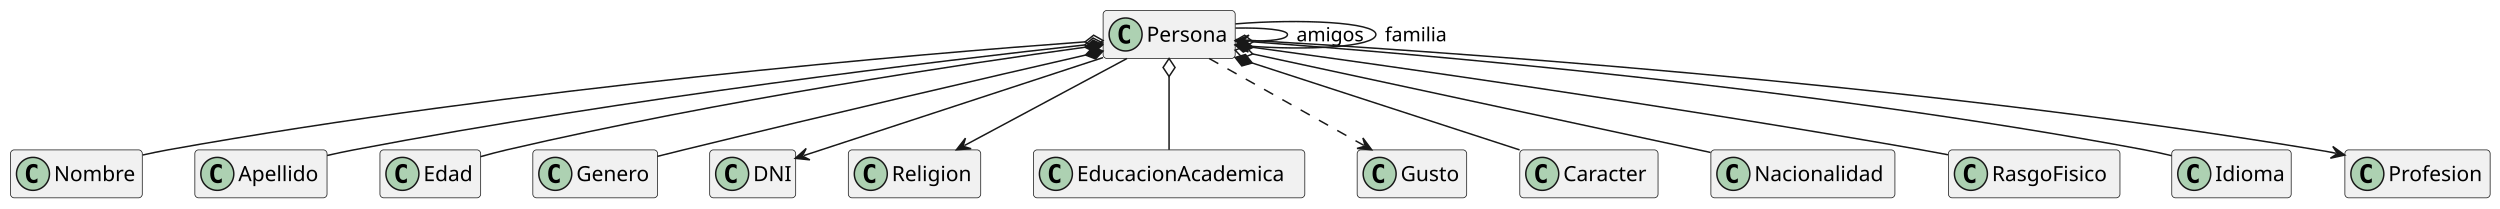
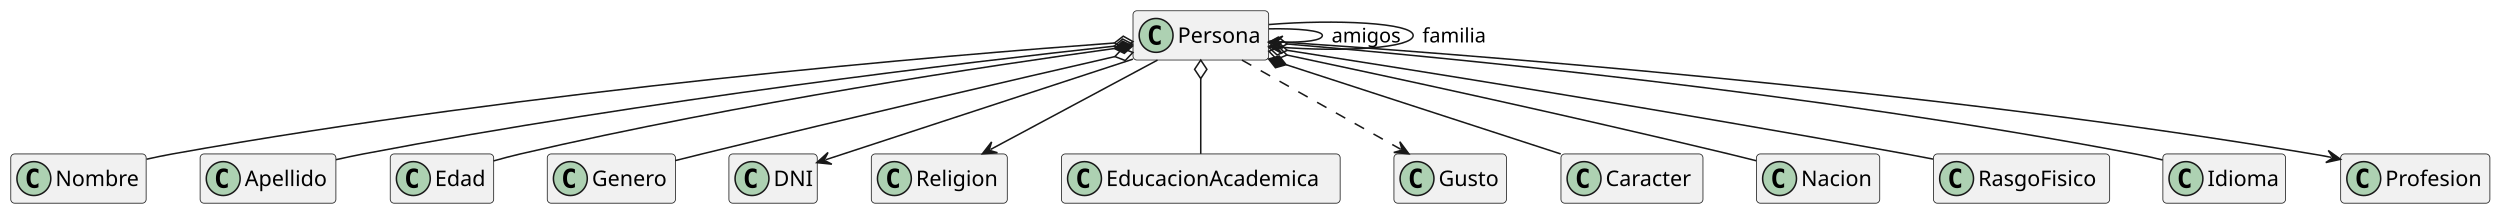
- <svg xmlns="http://www.w3.org/2000/svg" contentStyleType="text/css" data-diagram-type="CLASS" height="139px" preserveAspectRatio="none" style="width:1668px;height:139px;background:#FFFFFF;" version="1.1" viewBox="0 0 1668 139" width="1668px" zoomAndPan="magnify">
+ <svg xmlns="http://www.w3.org/2000/svg" contentStyleType="text/css" data-diagram-type="CLASS" height="139px" preserveAspectRatio="none" style="width:1624px;height:139px;background:#FFFFFF;" version="1.1" viewBox="0 0 1624 139" width="1624px" zoomAndPan="magnify">
  <defs />
  <g>
    <g class="entity" data-entity="Persona" data-source-line="3" data-uid="ent0002" id="entity_Persona">
      <rect fill="#F1F1F1" height="32" rx="2.5" ry="2.5" style="stroke:#181818;stroke-width:0.5;" width="88.123" x="736" y="7" />
      <ellipse cx="751" cy="23" fill="#ADD1B2" rx="11" ry="11" style="stroke:#181818;stroke-width:1;" />
      <path d="M753.969,28.641 Q753.391,28.938 752.75,29.078 Q752.109,29.234 751.406,29.234 Q748.906,29.234 747.578,27.594 Q746.266,25.938 746.266,22.812 Q746.266,19.688 747.578,18.031 Q748.906,16.375 751.406,16.375 Q752.109,16.375 752.75,16.531 Q753.406,16.688 753.969,16.984 L753.969,19.703 Q753.344,19.125 752.75,18.859 Q752.156,18.578 751.531,18.578 Q750.188,18.578 749.5,19.656 Q748.812,20.719 748.812,22.812 Q748.812,24.906 749.5,25.984 Q750.188,27.047 751.531,27.047 Q752.156,27.047 752.75,26.781 Q753.344,26.5 753.969,25.922 L753.969,28.641 Z " fill="#000000" />
      <text fill="#000000" font-family="sans-serif" font-size="14" lengthAdjust="spacing" textLength="56.123" x="765" y="27.847">Persona</text>
    </g>
    <g class="entity" data-entity="Nombre" data-source-line="6" data-uid="ent0003" id="entity_Nombre">
      <rect fill="#F1F1F1" height="32" rx="2.5" ry="2.5" style="stroke:#181818;stroke-width:0.5;" width="87.932" x="7" y="100" />
      <ellipse cx="22" cy="116" fill="#ADD1B2" rx="11" ry="11" style="stroke:#181818;stroke-width:1;" />
      <path d="M24.969,121.641 Q24.391,121.938 23.75,122.078 Q23.109,122.234 22.406,122.234 Q19.906,122.234 18.578,120.594 Q17.266,118.938 17.266,115.812 Q17.266,112.688 18.578,111.031 Q19.906,109.375 22.406,109.375 Q23.109,109.375 23.75,109.531 Q24.406,109.688 24.969,109.984 L24.969,112.703 Q24.344,112.125 23.75,111.859 Q23.156,111.578 22.531,111.578 Q21.188,111.578 20.5,112.656 Q19.812,113.719 19.812,115.812 Q19.812,117.906 20.5,118.984 Q21.188,120.047 22.531,120.047 Q23.156,120.047 23.75,119.781 Q24.344,119.5 24.969,118.922 L24.969,121.641 Z " fill="#000000" />
      <text fill="#000000" font-family="sans-serif" font-size="14" lengthAdjust="spacing" textLength="55.932" x="36" y="120.847">Nombre</text>
    </g>
    <g class="entity" data-entity="Apellido" data-source-line="9" data-uid="ent0004" id="entity_Apellido">
      <rect fill="#F1F1F1" height="32" rx="2.5" ry="2.5" style="stroke:#181818;stroke-width:0.5;" width="88.198" x="130" y="100" />
      <ellipse cx="145" cy="116" fill="#ADD1B2" rx="11" ry="11" style="stroke:#181818;stroke-width:1;" />
      <path d="M147.969,121.641 Q147.391,121.938 146.75,122.078 Q146.109,122.234 145.406,122.234 Q142.906,122.234 141.578,120.594 Q140.266,118.938 140.266,115.812 Q140.266,112.688 141.578,111.031 Q142.906,109.375 145.406,109.375 Q146.109,109.375 146.75,109.531 Q147.406,109.688 147.969,109.984 L147.969,112.703 Q147.344,112.125 146.75,111.859 Q146.156,111.578 145.531,111.578 Q144.188,111.578 143.5,112.656 Q142.812,113.719 142.812,115.812 Q142.812,117.906 143.5,118.984 Q144.188,120.047 145.531,120.047 Q146.156,120.047 146.75,119.781 Q147.344,119.5 147.969,118.922 L147.969,121.641 Z " fill="#000000" />
      <text fill="#000000" font-family="sans-serif" font-size="14" lengthAdjust="spacing" textLength="56.198" x="159" y="120.847">Apellido</text>
    </g>
    <g class="entity" data-entity="Edad" data-source-line="12" data-uid="ent0005" id="entity_Edad">
      <rect fill="#F1F1F1" height="32" rx="2.5" ry="2.5" style="stroke:#181818;stroke-width:0.5;" width="67.198" x="253.5" y="100" />
      <ellipse cx="268.5" cy="116" fill="#ADD1B2" rx="11" ry="11" style="stroke:#181818;stroke-width:1;" />
      <path d="M271.469,121.641 Q270.891,121.938 270.25,122.078 Q269.609,122.234 268.906,122.234 Q266.406,122.234 265.078,120.594 Q263.766,118.938 263.766,115.812 Q263.766,112.688 265.078,111.031 Q266.406,109.375 268.906,109.375 Q269.609,109.375 270.25,109.531 Q270.906,109.688 271.469,109.984 L271.469,112.703 Q270.844,112.125 270.25,111.859 Q269.656,111.578 269.031,111.578 Q267.688,111.578 267,112.656 Q266.312,113.719 266.312,115.812 Q266.312,117.906 267,118.984 Q267.688,120.047 269.031,120.047 Q269.656,120.047 270.25,119.781 Q270.844,119.5 271.469,118.922 L271.469,121.641 Z " fill="#000000" />
      <text fill="#000000" font-family="sans-serif" font-size="14" lengthAdjust="spacing" textLength="35.198" x="282.5" y="120.847">Edad</text>
    </g>
    <g class="entity" data-entity="Genero" data-source-line="15" data-uid="ent0006" id="entity_Genero">
      <rect fill="#F1F1F1" height="32" rx="2.5" ry="2.5" style="stroke:#181818;stroke-width:0.5;" width="83.269" x="355.5" y="100" />
      <ellipse cx="370.5" cy="116" fill="#ADD1B2" rx="11" ry="11" style="stroke:#181818;stroke-width:1;" />
      <path d="M373.469,121.641 Q372.891,121.938 372.25,122.078 Q371.609,122.234 370.906,122.234 Q368.406,122.234 367.078,120.594 Q365.766,118.938 365.766,115.812 Q365.766,112.688 367.078,111.031 Q368.406,109.375 370.906,109.375 Q371.609,109.375 372.25,109.531 Q372.906,109.688 373.469,109.984 L373.469,112.703 Q372.844,112.125 372.25,111.859 Q371.656,111.578 371.031,111.578 Q369.688,111.578 369,112.656 Q368.312,113.719 368.312,115.812 Q368.312,117.906 369,118.984 Q369.688,120.047 371.031,120.047 Q371.656,120.047 372.25,119.781 Q372.844,119.5 373.469,118.922 L373.469,121.641 Z " fill="#000000" />
      <text fill="#000000" font-family="sans-serif" font-size="14" lengthAdjust="spacing" textLength="51.27" x="384.5" y="120.847">Genero</text>
    </g>
    <g class="entity" data-entity="DNI" data-source-line="18" data-uid="ent0007" id="entity_DNI">
      <rect fill="#F1F1F1" height="32" rx="2.5" ry="2.5" style="stroke:#181818;stroke-width:0.5;" width="57.382" x="473.5" y="100" />
      <ellipse cx="488.5" cy="116" fill="#ADD1B2" rx="11" ry="11" style="stroke:#181818;stroke-width:1;" />
      <path d="M491.469,121.641 Q490.891,121.938 490.25,122.078 Q489.609,122.234 488.906,122.234 Q486.406,122.234 485.078,120.594 Q483.766,118.938 483.766,115.812 Q483.766,112.688 485.078,111.031 Q486.406,109.375 488.906,109.375 Q489.609,109.375 490.25,109.531 Q490.906,109.688 491.469,109.984 L491.469,112.703 Q490.844,112.125 490.25,111.859 Q489.656,111.578 489.031,111.578 Q487.688,111.578 487,112.656 Q486.312,113.719 486.312,115.812 Q486.312,117.906 487,118.984 Q487.688,120.047 489.031,120.047 Q489.656,120.047 490.25,119.781 Q490.844,119.5 491.469,118.922 L491.469,121.641 Z " fill="#000000" />
      <text fill="#000000" font-family="sans-serif" font-size="14" lengthAdjust="spacing" textLength="25.382" x="502.5" y="120.847">DNI</text>
    </g>
    <g class="entity" data-entity="Religion" data-source-line="21" data-uid="ent0008" id="entity_Religion">
      <rect fill="#F1F1F1" height="32" rx="2.5" ry="2.5" style="stroke:#181818;stroke-width:0.5;" width="88.335" x="566" y="100" />
      <ellipse cx="581" cy="116" fill="#ADD1B2" rx="11" ry="11" style="stroke:#181818;stroke-width:1;" />
      <path d="M583.969,121.641 Q583.391,121.938 582.75,122.078 Q582.109,122.234 581.406,122.234 Q578.906,122.234 577.578,120.594 Q576.266,118.938 576.266,115.812 Q576.266,112.688 577.578,111.031 Q578.906,109.375 581.406,109.375 Q582.109,109.375 582.75,109.531 Q583.406,109.688 583.969,109.984 L583.969,112.703 Q583.344,112.125 582.75,111.859 Q582.156,111.578 581.531,111.578 Q580.188,111.578 579.5,112.656 Q578.812,113.719 578.812,115.812 Q578.812,117.906 579.5,118.984 Q580.188,120.047 581.531,120.047 Q582.156,120.047 582.75,119.781 Q583.344,119.5 583.969,118.922 L583.969,121.641 Z " fill="#000000" />
      <text fill="#000000" font-family="sans-serif" font-size="14" lengthAdjust="spacing" textLength="56.335" x="595" y="120.847">Religion</text>
    </g>
    <g class="entity" data-entity="EducacionAcademica" data-source-line="24" data-uid="ent0009" id="entity_EducacionAcademica">
      <rect fill="#F1F1F1" height="32" rx="2.5" ry="2.5" style="stroke:#181818;stroke-width:0.5;" width="181.065" x="689.5" y="100" />
      <ellipse cx="704.5" cy="116" fill="#ADD1B2" rx="11" ry="11" style="stroke:#181818;stroke-width:1;" />
      <path d="M707.469,121.641 Q706.891,121.938 706.25,122.078 Q705.609,122.234 704.906,122.234 Q702.406,122.234 701.078,120.594 Q699.766,118.938 699.766,115.812 Q699.766,112.688 701.078,111.031 Q702.406,109.375 704.906,109.375 Q705.609,109.375 706.25,109.531 Q706.906,109.688 707.469,109.984 L707.469,112.703 Q706.844,112.125 706.25,111.859 Q705.656,111.578 705.031,111.578 Q703.688,111.578 703,112.656 Q702.312,113.719 702.312,115.812 Q702.312,117.906 703,118.984 Q703.688,120.047 705.031,120.047 Q705.656,120.047 706.25,119.781 Q706.844,119.5 707.469,118.922 L707.469,121.641 Z " fill="#000000" />
      <text fill="#000000" font-family="sans-serif" font-size="14" lengthAdjust="spacing" textLength="149.065" x="718.5" y="120.847">EducacionAcademica</text>
    </g>
    <g class="entity" data-entity="Gusto" data-source-line="27" data-uid="ent0010" id="entity_Gusto">
      <rect fill="#F1F1F1" height="32" rx="2.5" ry="2.5" style="stroke:#181818;stroke-width:0.5;" width="73.07" x="905.5" y="100" />
      <ellipse cx="920.5" cy="116" fill="#ADD1B2" rx="11" ry="11" style="stroke:#181818;stroke-width:1;" />
      <path d="M923.469,121.641 Q922.891,121.938 922.25,122.078 Q921.609,122.234 920.906,122.234 Q918.406,122.234 917.078,120.594 Q915.766,118.938 915.766,115.812 Q915.766,112.688 917.078,111.031 Q918.406,109.375 920.906,109.375 Q921.609,109.375 922.25,109.531 Q922.906,109.688 923.469,109.984 L923.469,112.703 Q922.844,112.125 922.25,111.859 Q921.656,111.578 921.031,111.578 Q919.688,111.578 919,112.656 Q918.312,113.719 918.312,115.812 Q918.312,117.906 919,118.984 Q919.688,120.047 921.031,120.047 Q921.656,120.047 922.25,119.781 Q922.844,119.5 923.469,118.922 L923.469,121.641 Z " fill="#000000" />
      <text fill="#000000" font-family="sans-serif" font-size="14" lengthAdjust="spacing" textLength="41.07" x="934.5" y="120.847">Gusto</text>
    </g>
    <g class="entity" data-entity="Caracter" data-source-line="30" data-uid="ent0011" id="entity_Caracter">
      <rect fill="#F1F1F1" height="32" rx="2.5" ry="2.5" style="stroke:#181818;stroke-width:0.5;" width="92.245" x="1014" y="100" />
      <ellipse cx="1029" cy="116" fill="#ADD1B2" rx="11" ry="11" style="stroke:#181818;stroke-width:1;" />
      <path d="M1031.969,121.641 Q1031.391,121.938 1030.75,122.078 Q1030.109,122.234 1029.406,122.234 Q1026.906,122.234 1025.578,120.594 Q1024.266,118.938 1024.266,115.812 Q1024.266,112.688 1025.578,111.031 Q1026.906,109.375 1029.406,109.375 Q1030.109,109.375 1030.75,109.531 Q1031.406,109.688 1031.969,109.984 L1031.969,112.703 Q1031.344,112.125 1030.75,111.859 Q1030.156,111.578 1029.531,111.578 Q1028.188,111.578 1027.5,112.656 Q1026.812,113.719 1026.812,115.812 Q1026.812,117.906 1027.5,118.984 Q1028.188,120.047 1029.531,120.047 Q1030.156,120.047 1030.75,119.781 Q1031.344,119.5 1031.969,118.922 L1031.969,121.641 Z " fill="#000000" />
      <text fill="#000000" font-family="sans-serif" font-size="14" lengthAdjust="spacing" textLength="60.245" x="1043" y="120.847">Caracter</text>
    </g>
-     <g class="entity" data-entity="Nacionalidad" data-source-line="33" data-uid="ent0012" id="entity_Nacionalidad">
-       <rect fill="#F1F1F1" height="32" rx="2.5" ry="2.5" style="stroke:#181818;stroke-width:0.5;" width="122.788" x="1141.5" y="100" />
-       <ellipse cx="1156.5" cy="116" fill="#ADD1B2" rx="11" ry="11" style="stroke:#181818;stroke-width:1;" />
-       <path d="M1159.469,121.641 Q1158.891,121.938 1158.25,122.078 Q1157.609,122.234 1156.906,122.234 Q1154.406,122.234 1153.078,120.594 Q1151.766,118.938 1151.766,115.812 Q1151.766,112.688 1153.078,111.031 Q1154.406,109.375 1156.906,109.375 Q1157.609,109.375 1158.25,109.531 Q1158.906,109.688 1159.469,109.984 L1159.469,112.703 Q1158.844,112.125 1158.25,111.859 Q1157.656,111.578 1157.031,111.578 Q1155.688,111.578 1155,112.656 Q1154.312,113.719 1154.312,115.812 Q1154.312,117.906 1155,118.984 Q1155.688,120.047 1157.031,120.047 Q1157.656,120.047 1158.25,119.781 Q1158.844,119.5 1159.469,118.922 L1159.469,121.641 Z " fill="#000000" />
-       <text fill="#000000" font-family="sans-serif" font-size="14" lengthAdjust="spacing" textLength="90.788" x="1170.5" y="120.847">Nacionalidad</text>
+     <g class="entity" data-entity="Nacion" data-source-line="33" data-uid="ent0012" id="entity_Nacion">
+       <rect fill="#F1F1F1" height="32" rx="2.5" ry="2.5" style="stroke:#181818;stroke-width:0.5;" width="80.077" x="1141" y="100" />
+       <ellipse cx="1156" cy="116" fill="#ADD1B2" rx="11" ry="11" style="stroke:#181818;stroke-width:1;" />
+       <path d="M1158.969,121.641 Q1158.391,121.938 1157.75,122.078 Q1157.109,122.234 1156.406,122.234 Q1153.906,122.234 1152.578,120.594 Q1151.266,118.938 1151.266,115.812 Q1151.266,112.688 1152.578,111.031 Q1153.906,109.375 1156.406,109.375 Q1157.109,109.375 1157.75,109.531 Q1158.406,109.688 1158.969,109.984 L1158.969,112.703 Q1158.344,112.125 1157.75,111.859 Q1157.156,111.578 1156.531,111.578 Q1155.188,111.578 1154.5,112.656 Q1153.812,113.719 1153.812,115.812 Q1153.812,117.906 1154.5,118.984 Q1155.188,120.047 1156.531,120.047 Q1157.156,120.047 1157.75,119.781 Q1158.344,119.5 1158.969,118.922 L1158.969,121.641 Z " fill="#000000" />
+       <text fill="#000000" font-family="sans-serif" font-size="14" lengthAdjust="spacing" textLength="48.077" x="1170" y="120.847">Nacion</text>
    </g>
    <g class="entity" data-entity="RasgoFisico" data-source-line="36" data-uid="ent0013" id="entity_RasgoFisico">
-       <rect fill="#F1F1F1" height="32" rx="2.5" ry="2.5" style="stroke:#181818;stroke-width:0.5;" width="114.441" x="1300" y="100" />
-       <ellipse cx="1315" cy="116" fill="#ADD1B2" rx="11" ry="11" style="stroke:#181818;stroke-width:1;" />
-       <path d="M1317.969,121.641 Q1317.391,121.938 1316.75,122.078 Q1316.109,122.234 1315.406,122.234 Q1312.906,122.234 1311.578,120.594 Q1310.266,118.938 1310.266,115.812 Q1310.266,112.688 1311.578,111.031 Q1312.906,109.375 1315.406,109.375 Q1316.109,109.375 1316.75,109.531 Q1317.406,109.688 1317.969,109.984 L1317.969,112.703 Q1317.344,112.125 1316.75,111.859 Q1316.156,111.578 1315.531,111.578 Q1314.188,111.578 1313.5,112.656 Q1312.812,113.719 1312.812,115.812 Q1312.812,117.906 1313.5,118.984 Q1314.188,120.047 1315.531,120.047 Q1316.156,120.047 1316.75,119.781 Q1317.344,119.5 1317.969,118.922 L1317.969,121.641 Z " fill="#000000" />
-       <text fill="#000000" font-family="sans-serif" font-size="14" lengthAdjust="spacing" textLength="82.441" x="1329" y="120.847">RasgoFisico</text>
+       <rect fill="#F1F1F1" height="32" rx="2.5" ry="2.5" style="stroke:#181818;stroke-width:0.5;" width="114.441" x="1256" y="100" />
+       <ellipse cx="1271" cy="116" fill="#ADD1B2" rx="11" ry="11" style="stroke:#181818;stroke-width:1;" />
+       <path d="M1273.969,121.641 Q1273.391,121.938 1272.75,122.078 Q1272.109,122.234 1271.406,122.234 Q1268.906,122.234 1267.578,120.594 Q1266.266,118.938 1266.266,115.812 Q1266.266,112.688 1267.578,111.031 Q1268.906,109.375 1271.406,109.375 Q1272.109,109.375 1272.75,109.531 Q1273.406,109.688 1273.969,109.984 L1273.969,112.703 Q1273.344,112.125 1272.75,111.859 Q1272.156,111.578 1271.531,111.578 Q1270.188,111.578 1269.5,112.656 Q1268.812,113.719 1268.812,115.812 Q1268.812,117.906 1269.5,118.984 Q1270.188,120.047 1271.531,120.047 Q1272.156,120.047 1272.75,119.781 Q1273.344,119.5 1273.969,118.922 L1273.969,121.641 Z " fill="#000000" />
+       <text fill="#000000" font-family="sans-serif" font-size="14" lengthAdjust="spacing" textLength="82.441" x="1285" y="120.847">RasgoFisico</text>
    </g>
    <g class="entity" data-entity="Idioma" data-source-line="39" data-uid="ent0014" id="entity_Idioma">
-       <rect fill="#F1F1F1" height="32" rx="2.5" ry="2.5" style="stroke:#181818;stroke-width:0.5;" width="79.688" x="1449" y="100" />
-       <ellipse cx="1464" cy="116" fill="#ADD1B2" rx="11" ry="11" style="stroke:#181818;stroke-width:1;" />
-       <path d="M1466.969,121.641 Q1466.391,121.938 1465.75,122.078 Q1465.109,122.234 1464.406,122.234 Q1461.906,122.234 1460.578,120.594 Q1459.266,118.938 1459.266,115.812 Q1459.266,112.688 1460.578,111.031 Q1461.906,109.375 1464.406,109.375 Q1465.109,109.375 1465.75,109.531 Q1466.406,109.688 1466.969,109.984 L1466.969,112.703 Q1466.344,112.125 1465.75,111.859 Q1465.156,111.578 1464.531,111.578 Q1463.188,111.578 1462.5,112.656 Q1461.812,113.719 1461.812,115.812 Q1461.812,117.906 1462.5,118.984 Q1463.188,120.047 1464.531,120.047 Q1465.156,120.047 1465.75,119.781 Q1466.344,119.5 1466.969,118.922 L1466.969,121.641 Z " fill="#000000" />
-       <text fill="#000000" font-family="sans-serif" font-size="14" lengthAdjust="spacing" textLength="47.688" x="1478" y="120.847">Idioma</text>
+       <rect fill="#F1F1F1" height="32" rx="2.5" ry="2.5" style="stroke:#181818;stroke-width:0.5;" width="79.688" x="1405" y="100" />
+       <ellipse cx="1420" cy="116" fill="#ADD1B2" rx="11" ry="11" style="stroke:#181818;stroke-width:1;" />
+       <path d="M1422.969,121.641 Q1422.391,121.938 1421.75,122.078 Q1421.109,122.234 1420.406,122.234 Q1417.906,122.234 1416.578,120.594 Q1415.266,118.938 1415.266,115.812 Q1415.266,112.688 1416.578,111.031 Q1417.906,109.375 1420.406,109.375 Q1421.109,109.375 1421.75,109.531 Q1422.406,109.688 1422.969,109.984 L1422.969,112.703 Q1422.344,112.125 1421.75,111.859 Q1421.156,111.578 1420.531,111.578 Q1419.188,111.578 1418.5,112.656 Q1417.812,113.719 1417.812,115.812 Q1417.812,117.906 1418.5,118.984 Q1419.188,120.047 1420.531,120.047 Q1421.156,120.047 1421.75,119.781 Q1422.344,119.5 1422.969,118.922 L1422.969,121.641 Z " fill="#000000" />
+       <text fill="#000000" font-family="sans-serif" font-size="14" lengthAdjust="spacing" textLength="47.688" x="1434" y="120.847">Idioma</text>
    </g>
    <g class="entity" data-entity="Profesion" data-source-line="42" data-uid="ent0015" id="entity_Profesion">
-       <rect fill="#F1F1F1" height="32" rx="2.5" ry="2.5" style="stroke:#181818;stroke-width:0.5;" width="96.928" x="1564.5" y="100" />
-       <ellipse cx="1579.5" cy="116" fill="#ADD1B2" rx="11" ry="11" style="stroke:#181818;stroke-width:1;" />
-       <path d="M1582.469,121.641 Q1581.891,121.938 1581.25,122.078 Q1580.609,122.234 1579.906,122.234 Q1577.406,122.234 1576.078,120.594 Q1574.766,118.938 1574.766,115.812 Q1574.766,112.688 1576.078,111.031 Q1577.406,109.375 1579.906,109.375 Q1580.609,109.375 1581.25,109.531 Q1581.906,109.688 1582.469,109.984 L1582.469,112.703 Q1581.844,112.125 1581.25,111.859 Q1580.656,111.578 1580.031,111.578 Q1578.688,111.578 1578,112.656 Q1577.312,113.719 1577.312,115.812 Q1577.312,117.906 1578,118.984 Q1578.688,120.047 1580.031,120.047 Q1580.656,120.047 1581.25,119.781 Q1581.844,119.5 1582.469,118.922 L1582.469,121.641 Z " fill="#000000" />
-       <text fill="#000000" font-family="sans-serif" font-size="14" lengthAdjust="spacing" textLength="64.928" x="1593.5" y="120.847">Profesion</text>
+       <rect fill="#F1F1F1" height="32" rx="2.5" ry="2.5" style="stroke:#181818;stroke-width:0.5;" width="96.928" x="1520.5" y="100" />
+       <ellipse cx="1535.5" cy="116" fill="#ADD1B2" rx="11" ry="11" style="stroke:#181818;stroke-width:1;" />
+       <path d="M1538.469,121.641 Q1537.891,121.938 1537.25,122.078 Q1536.609,122.234 1535.906,122.234 Q1533.406,122.234 1532.078,120.594 Q1530.766,118.938 1530.766,115.812 Q1530.766,112.688 1532.078,111.031 Q1533.406,109.375 1535.906,109.375 Q1536.609,109.375 1537.25,109.531 Q1537.906,109.688 1538.469,109.984 L1538.469,112.703 Q1537.844,112.125 1537.25,111.859 Q1536.656,111.578 1536.031,111.578 Q1534.688,111.578 1534,112.656 Q1533.312,113.719 1533.312,115.812 Q1533.312,117.906 1534,118.984 Q1534.688,120.047 1536.031,120.047 Q1536.656,120.047 1537.25,119.781 Q1537.844,119.5 1538.469,118.922 L1538.469,121.641 Z " fill="#000000" />
+       <text fill="#000000" font-family="sans-serif" font-size="14" lengthAdjust="spacing" textLength="64.928" x="1549.5" y="120.847">Profesion</text>
    </g>
    <g class="link" data-entity-1="Persona" data-entity-2="Caracter" data-source-line="45" data-uid="lnk16" id="link_Persona_Caracter">
      <path codeLine="45" d="M835.472,42.03 C887.212,58.85 961.25,82.9 1013.87,100.01" fill="none" id="Persona-backto-Caracter" style="stroke:#181818;stroke-width:1;" />
      <polygon fill="#181818" points="824.06,38.32,828.529,43.979,835.472,42.03,831.003,36.371,824.06,38.32" style="stroke:#181818;stroke-width:1;" />
    </g>
    <g class="link" data-entity-1="Persona" data-entity-2="Edad" data-source-line="46" data-uid="lnk17" id="link_Persona_Edad">
      <path codeLine="46" d="M723.862,31.515 C643.892,42.515 482.1,66.54 338,100 C332.34,101.32 326.37,102.89 320.6,104.52" fill="none" id="Persona-backto-Edad" style="stroke:#181818;stroke-width:1;" />
      <polygon fill="#181818" points="735.75,29.88,729.261,26.735,723.862,31.515,730.351,34.66,735.75,29.88" style="stroke:#181818;stroke-width:1;" />
    </g>
-     <g class="link" data-entity-1="Persona" data-entity-2="Genero" data-source-line="47" data-uid="lnk18" id="link_Persona_Genero">
-       <path codeLine="47" d="M724.224,36.752 C661.824,51.062 555.9,75.59 456,100 C450.35,101.38 444.41,102.86 438.56,104.33" fill="none" id="Persona-backto-Genero" style="stroke:#181818;stroke-width:1;" />
-       <polygon fill="#181818" points="735.92,34.07,729.178,31.512,724.224,36.752,730.966,39.31,735.92,34.07" style="stroke:#181818;stroke-width:1;" />
+     <g class="link" data-entity-1="Persona" data-entity-2="RasgoFisico" data-source-line="47" data-uid="lnk18" id="link_Persona_RasgoFisico">
+       <path codeLine="47" d="M836.156,32.701 C918.006,45.481 1086.56,72.3 1238,100 C1243.75,101.05 1249.73,102.18 1255.71,103.34" fill="none" id="Persona-backto-RasgoFisico" style="stroke:#181818;stroke-width:1;" />
+       <polygon fill="none" points="824.3,30.85,829.611,35.728,836.156,32.701,830.845,27.823,824.3,30.85" style="stroke:#181818;stroke-width:1;" />
    </g>
-     <g class="link" data-entity-1="Persona" data-entity-2="RasgoFisico" data-source-line="48" data-uid="lnk19" id="link_Persona_RasgoFisico">
-       <path codeLine="48" d="M835.989,31.59 C923.499,43.59 1113.36,70.39 1282,100 C1287.75,101.01 1293.75,102.12 1299.72,103.26" fill="none" id="Persona-backto-RasgoFisico" style="stroke:#181818;stroke-width:1;" />
-       <polygon fill="#181818" points="824.1,29.96,829.501,34.738,835.989,31.59,830.588,26.812,824.1,29.96" style="stroke:#181818;stroke-width:1;" />
+     <g class="link" data-entity-1="Persona" data-entity-2="Genero" data-source-line="48" data-uid="lnk19" id="link_Persona_Genero">
+       <path codeLine="48" d="M724.224,36.752 C661.824,51.062 555.9,75.59 456,100 C450.35,101.38 444.41,102.86 438.56,104.33" fill="none" id="Persona-backto-Genero" style="stroke:#181818;stroke-width:1;" />
+       <polygon fill="none" points="735.92,34.07,729.178,31.512,724.224,36.752,730.966,39.31,735.92,34.07" style="stroke:#181818;stroke-width:1;" />
    </g>
    <g class="link" data-entity-1="Persona" data-entity-2="Nombre" data-source-line="49" data-uid="lnk20" id="link_Persona_Nombre">
      <path codeLine="49" d="M723.982,27.927 C616.642,35.797 345.23,58.23 112,100 C106.53,100.98 100.81,102.17 95.17,103.43" fill="none" id="Persona-backto-Nombre" style="stroke:#181818;stroke-width:1;" />
      <polygon fill="none" points="735.95,27.05,729.674,23.499,723.982,27.927,730.259,31.478,735.95,27.05" style="stroke:#181818;stroke-width:1;" />
    </g>
    <g class="link" data-entity-1="Persona" data-entity-2="Apellido" data-source-line="50" data-uid="lnk21" id="link_Persona_Apellido">
      <path codeLine="50" d="M723.761,29.995 C630.721,40.175 420.31,64.92 236,100 C230.23,101.1 224.2,102.38 218.25,103.73" fill="none" id="Persona-backto-Apellido" style="stroke:#181818;stroke-width:1;" />
      <polygon fill="none" points="735.69,28.69,729.29,25.366,723.761,29.995,730.161,33.319,735.69,28.69" style="stroke:#181818;stroke-width:1;" />
    </g>
-     <g class="link" data-entity-1="Persona" data-entity-2="Nacionalidad" data-source-line="51" data-uid="lnk22" id="link_Persona_Nacionalidad">
-       <path codeLine="51" d="M835.802,36.004 C911.562,52.304 1054.9,83.14 1141.34,101.73" fill="none" id="Persona-backto-Nacionalidad" style="stroke:#181818;stroke-width:1;" />
-       <polygon fill="none" points="824.07,33.48,829.094,38.653,835.802,36.004,830.777,30.831,824.07,33.48" style="stroke:#181818;stroke-width:1;" />
+     <g class="link" data-entity-1="Persona" data-entity-2="Nacion" data-source-line="51" data-uid="lnk22" id="link_Persona_Nacion">
+       <path codeLine="51" d="M835.98,35.774 C901.43,49.624 1016.1,74.34 1123,100 C1128.76,101.38 1134.84,102.89 1140.8,104.41" fill="none" id="Persona-backto-Nacion" style="stroke:#181818;stroke-width:1;" />
+       <polygon fill="none" points="824.24,33.29,829.282,38.446,835.98,35.774,830.938,30.619,824.24,33.29" style="stroke:#181818;stroke-width:1;" />
    </g>
    <g class="link" data-entity-1="Persona" data-entity-2="Idioma" data-source-line="52" data-uid="lnk23" id="link_Persona_Idioma">
-       <path codeLine="52" d="M836.098,27.94 C941.638,35.7 1204.77,57.75 1431,100 C1436.83,101.09 1442.94,102.44 1448.91,103.87" fill="none" id="Persona-backto-Idioma" style="stroke:#181818;stroke-width:1;" />
-       <polygon fill="none" points="824.13,27.06,829.821,31.489,836.098,27.94,830.407,23.511,824.13,27.06" style="stroke:#181818;stroke-width:1;" />
+       <path codeLine="52" d="M836.057,28.577 C936.567,37.127 1178.1,60.08 1387,100 C1392.82,101.11 1398.93,102.47 1404.9,103.92" fill="none" id="Persona-backto-Idioma" style="stroke:#181818;stroke-width:1;" />
+       <polygon fill="none" points="824.1,27.56,829.739,32.054,836.057,28.577,830.417,24.083,824.1,27.56" style="stroke:#181818;stroke-width:1;" />
    </g>
    <g class="link" data-entity-1="Persona" data-entity-2="EducacionAcademica" data-source-line="53" data-uid="lnk24" id="link_Persona_EducacionAcademica">
      <path codeLine="53" d="M780,51.03 C780,67.89 780,83.08 780,99.95" fill="none" id="Persona-backto-EducacionAcademica" style="stroke:#181818;stroke-width:1;" />
      <polygon fill="none" points="780,39.03,776,45.03,780,51.03,784,45.03,780,39.03" style="stroke:#181818;stroke-width:1;" />
    </g>
    <g class="link" data-entity-1="Persona" data-entity-2="Religion" data-source-line="54" data-uid="lnk25" id="link_Persona_Religion">
      <path codeLine="54" d="M751.93,39.03 C720.43,55.89 674.92,80.249 643.4,97.119" fill="none" id="Persona-to-Religion" style="stroke:#181818;stroke-width:1;" />
      <polygon fill="#181818" points="638.11,99.95,647.933,99.23,642.518,97.591,644.157,92.176,638.11,99.95" style="stroke:#181818;stroke-width:1;" />
    </g>
    <g class="link" data-entity-1="Persona" data-entity-2="Persona" data-source-line="55" data-uid="lnk26" id="link_Persona_Persona">
      <path codeLine="55" d="M824.27,18.73 C843.02,18.41 859,19.83 859,23 C859,26.17 849.019,27.692 830.269,27.372" fill="none" id="Persona-to-Persona" style="stroke:#181818;stroke-width:1;" />
      <polygon fill="#181818" points="824.27,27.27,833.2,31.423,829.269,27.355,833.337,23.424,824.27,27.27" style="stroke:#181818;stroke-width:1;" />
      <text fill="#000000" font-family="sans-serif" font-size="13" lengthAdjust="spacing" textLength="47.22" x="865" y="27.567">amigos</text>
    </g>
    <g class="link" data-entity-1="Persona" data-entity-2="Persona" data-source-line="56" data-uid="lnk27" id="link_Persona_Persona">
      <path codeLine="56" d="M824.23,15.94 C867.18,12.45 918,14.8 918,23 C918,31.2 873.16,34.036 830.21,30.546" fill="none" id="Persona-to-Persona-1" style="stroke:#181818;stroke-width:1;" />
      <polygon fill="#181818" points="824.23,30.06,832.876,34.776,829.214,30.465,833.524,26.802,824.23,30.06" style="stroke:#181818;stroke-width:1;" />
      <text fill="#000000" font-family="sans-serif" font-size="13" lengthAdjust="spacing" textLength="44.008" x="924" y="27.567">familia</text>
    </g>
    <g class="link" data-entity-1="Persona" data-entity-2="Profesion" data-source-line="57" data-uid="lnk28" id="link_Persona_Profesion">
-       <path codeLine="57" d="M824.31,26.36 C942.31,33.07 1273.76,54.81 1546,100 C1552,101 1552.382,100.984 1558.572,102.254" fill="none" id="Persona-to-Profesion" style="stroke:#181818;stroke-width:1;" />
-       <polygon fill="#181818" points="1564.45,103.46,1556.438,97.733,1559.552,102.455,1554.83,105.57,1564.45,103.46" style="stroke:#181818;stroke-width:1;" />
+       <path codeLine="57" d="M824.21,26.76 C937.49,34.23 1247.18,57.24 1502,100 C1508,101.01 1508.382,101.004 1514.572,102.274" fill="none" id="Persona-to-Profesion" style="stroke:#181818;stroke-width:1;" />
+       <polygon fill="#181818" points="1520.45,103.48,1512.438,97.753,1515.552,102.475,1510.83,105.59,1520.45,103.48" style="stroke:#181818;stroke-width:1;" />
    </g>
    <g class="link" data-entity-1="Persona" data-entity-2="Gusto" data-source-line="58" data-uid="lnk29" id="link_Persona_Gusto">
      <path codeLine="58" d="M806.75,39.03 C836.77,55.89 879.949,80.141 909.979,97.011" fill="none" id="Persona-to-Gusto" style="stroke:#181818;stroke-width:1;stroke-dasharray:7,7;" />
      <polygon fill="#181818" points="915.21,99.95,909.322,92.055,910.851,97.501,905.404,99.029,915.21,99.95" style="stroke:#181818;stroke-width:1;" />
    </g>
    <g class="link" data-entity-1="Persona" data-entity-2="DNI" data-source-line="59" data-uid="lnk30" id="link_Persona_DNI">
      <path codeLine="59" d="M735.95,38.42 C678.38,57.26 584.902,87.863 536.272,103.783" fill="none" id="Persona-to-DNI" style="stroke:#181818;stroke-width:1;" />
      <polygon fill="#181818" points="530.57,105.65,540.368,106.651,535.322,104.094,537.879,99.048,530.57,105.65" style="stroke:#181818;stroke-width:1;" />
    </g>
  </g>
</svg>
